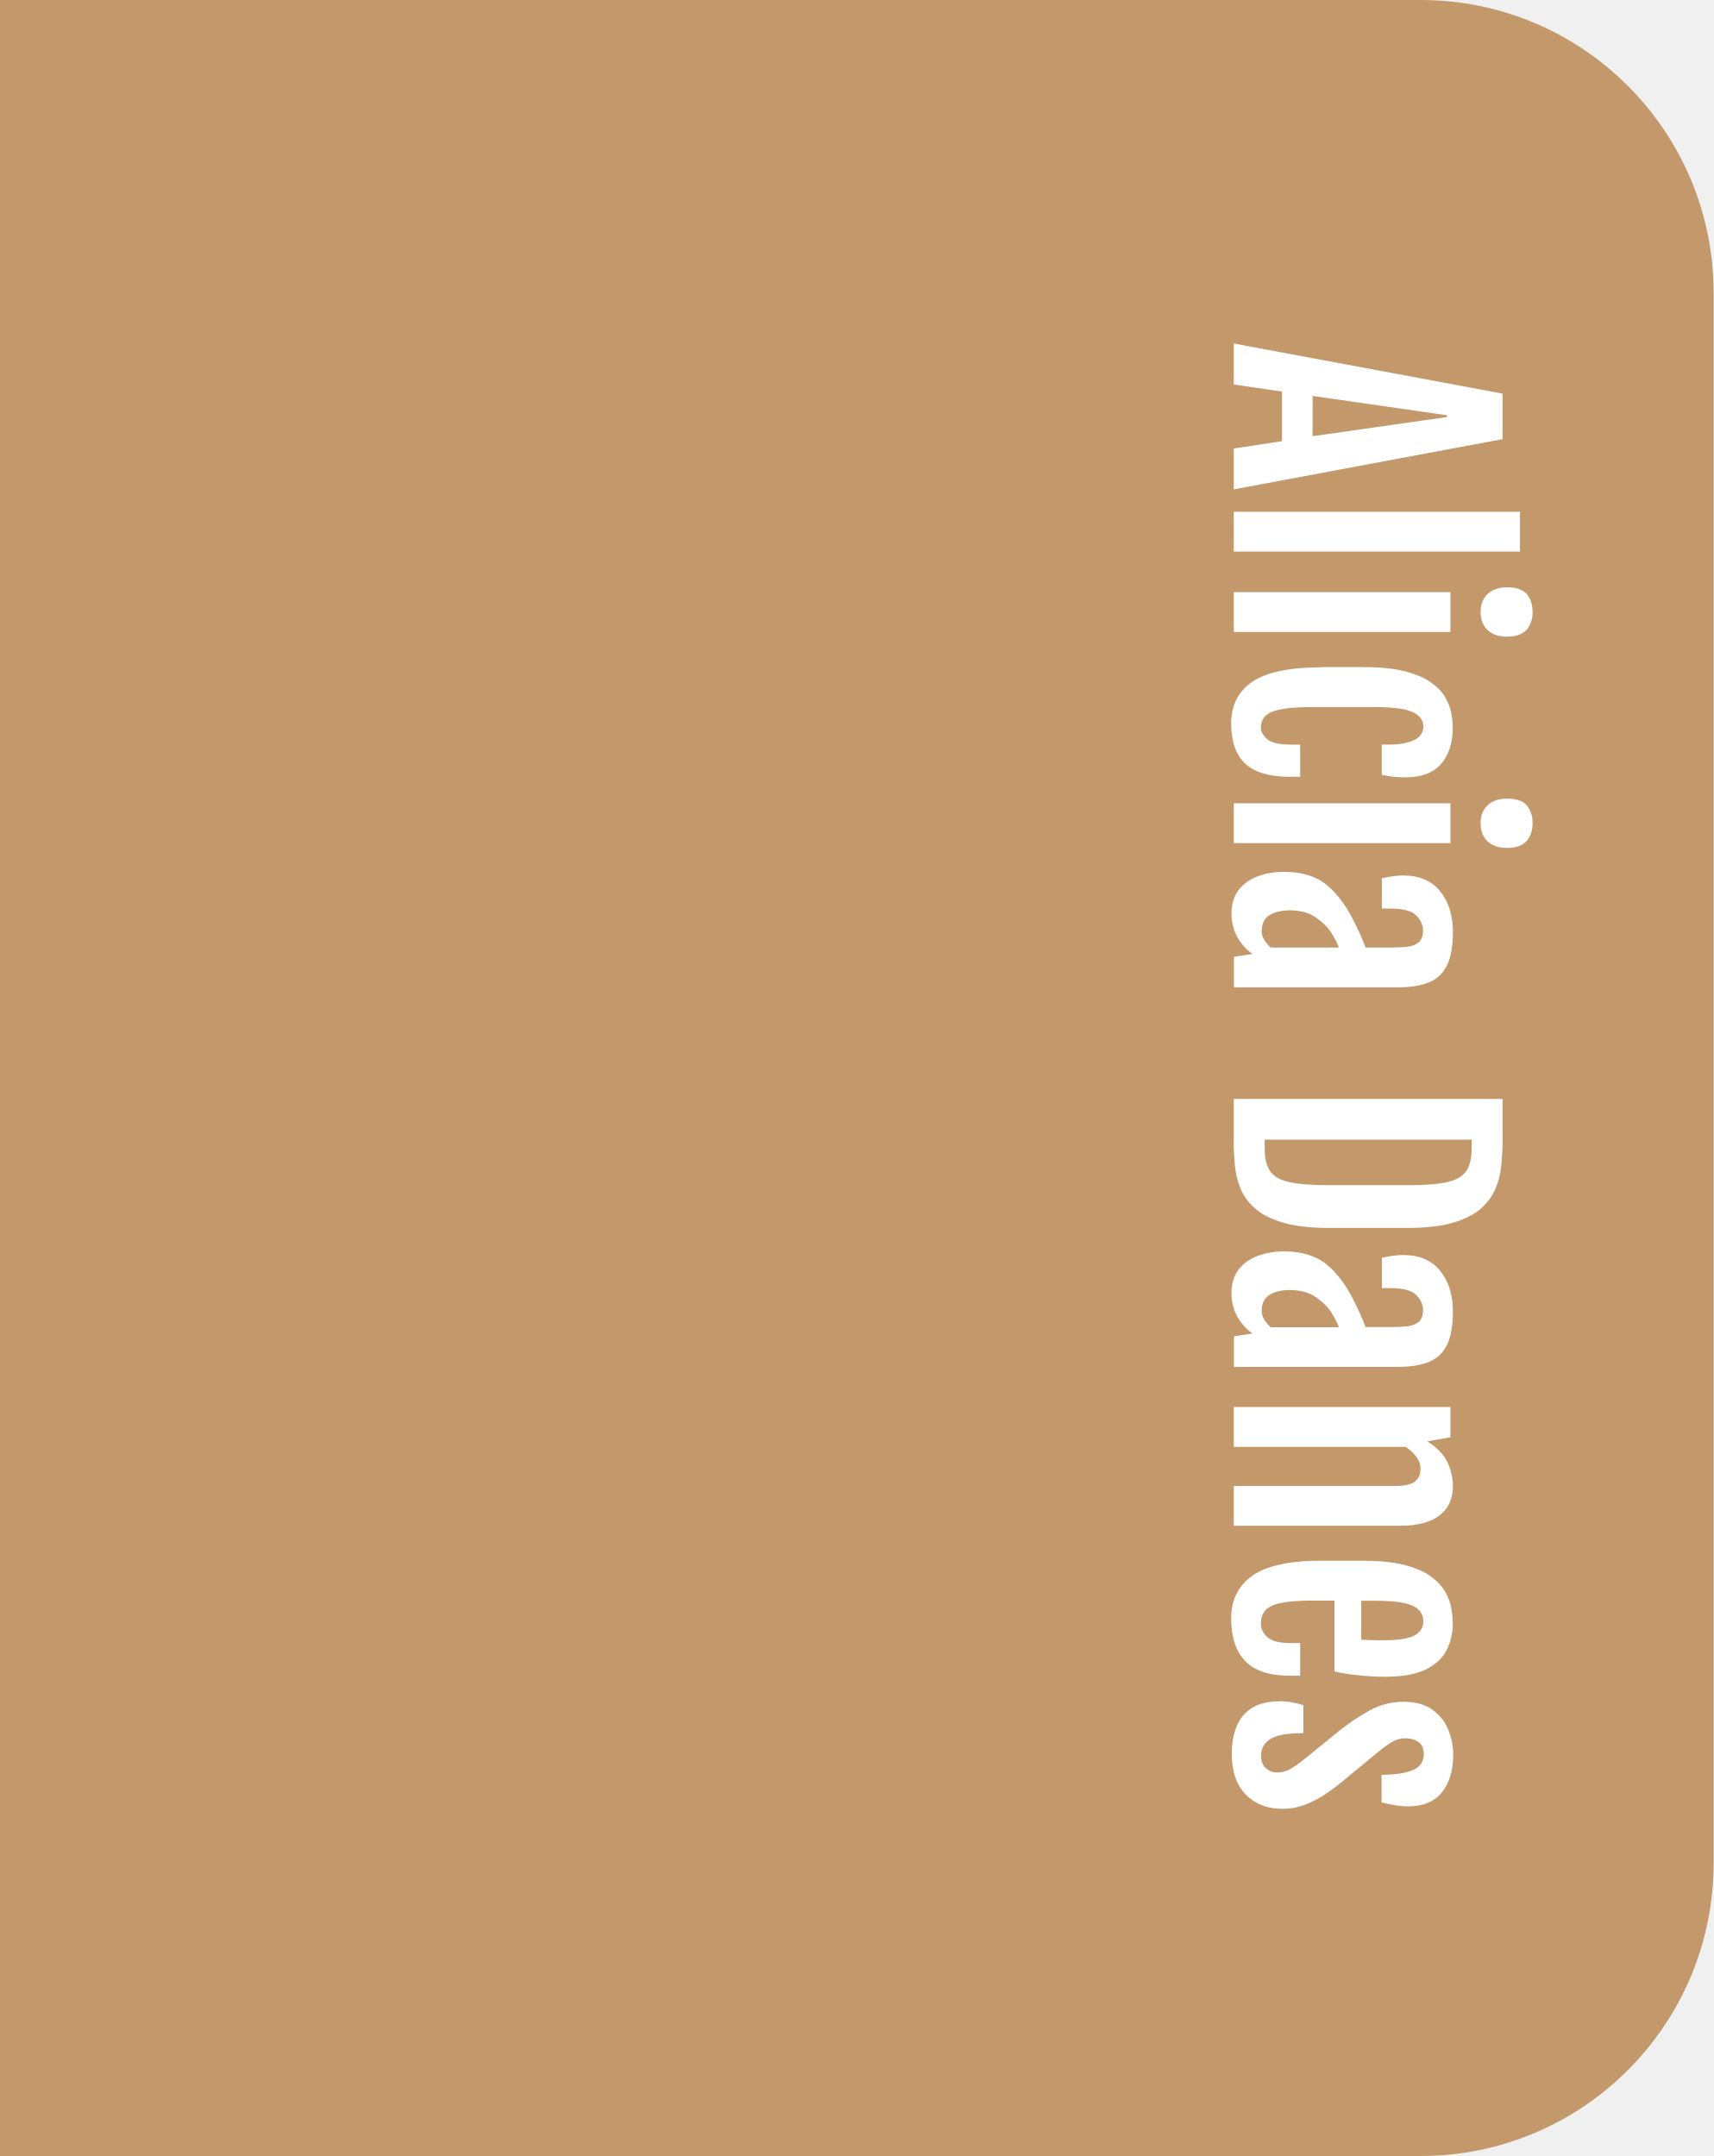
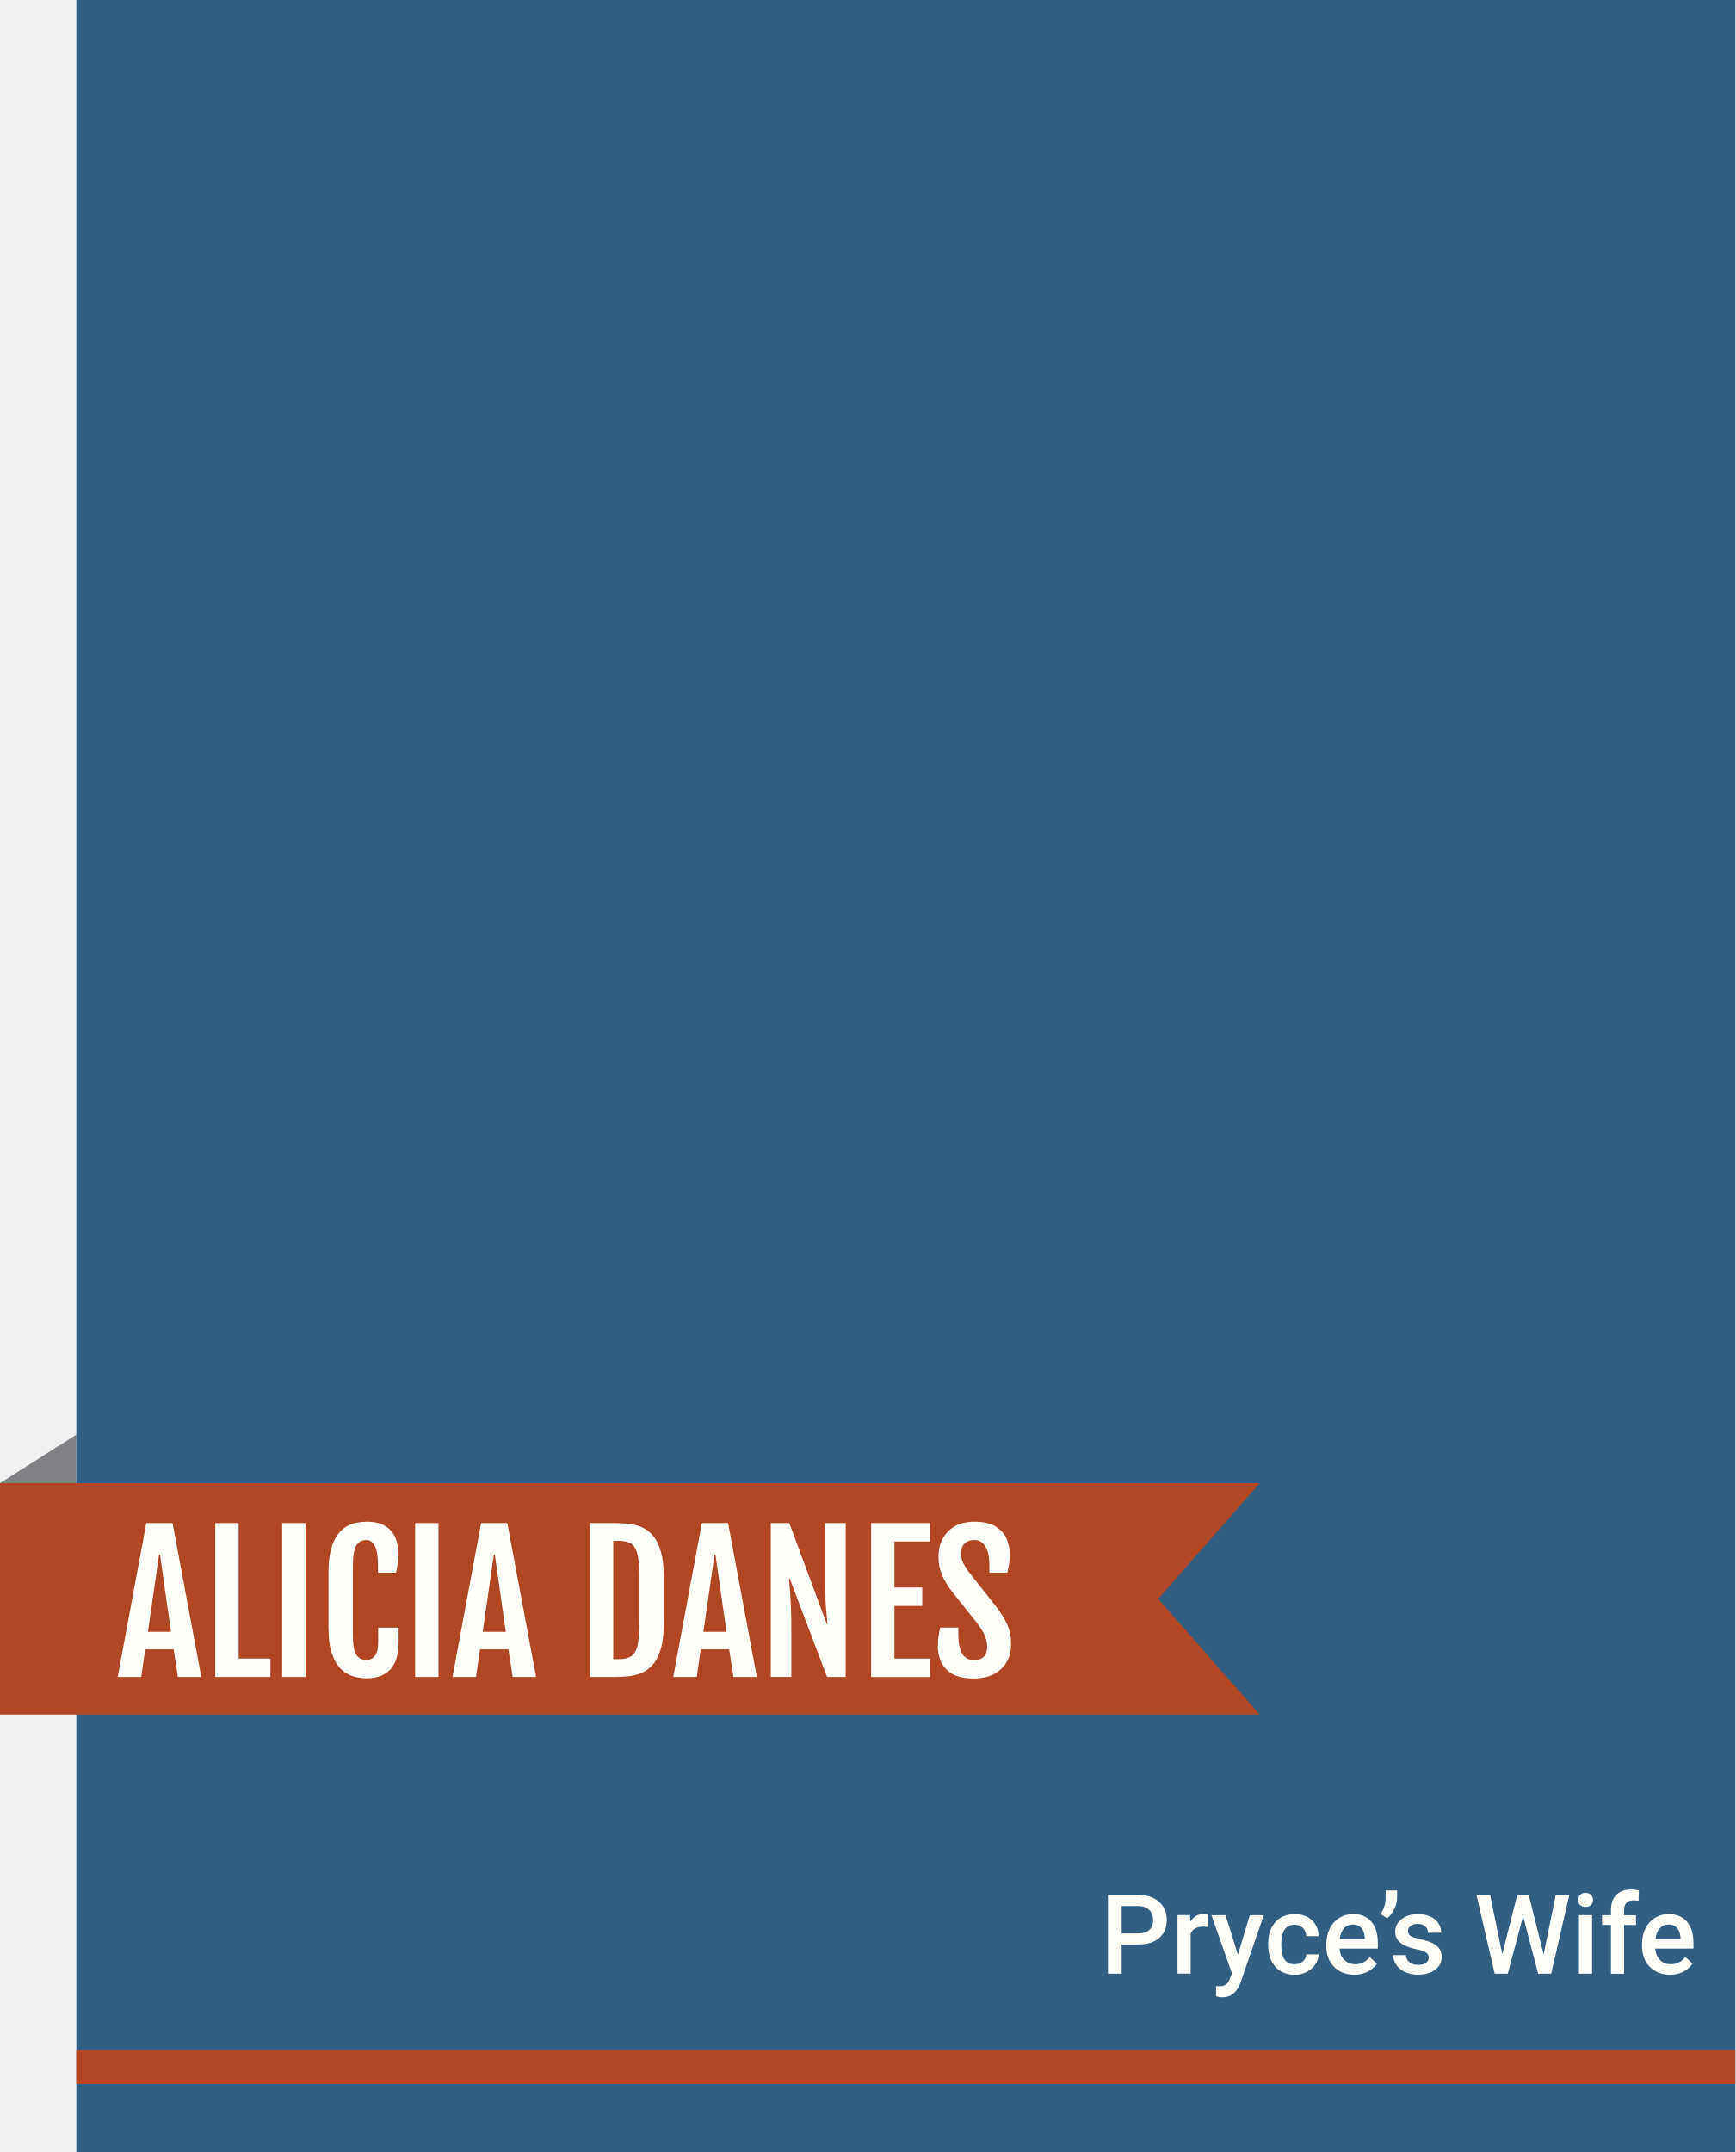
- <svg xmlns="http://www.w3.org/2000/svg" id="OBJECTS" viewBox="0 0 117 147.24">
+ <svg xmlns="http://www.w3.org/2000/svg" id="Layer_1" data-name="Layer 1" viewBox="0 0 280 347.19">
  <defs>
    <style>
      .cls-1 {
-         fill: #c3996b;
+         fill: #808184;
      }

-       .cls-1, .cls-2 {
+       .cls-1, .cls-2, .cls-3, .cls-4 {
        stroke-width: 0px;
      }

      .cls-2 {
-         fill: #fff;
+         fill: #fffffa;
+       }
+ 
+       .cls-3 {
+         fill: #b14625;
+       }
+ 
+       .cls-4 {
+         fill: #325e81;
      }
    </style>
  </defs>
-   <path class="cls-1" d="M0,0h97c11.04,0,20,8.96,20,20v107.24c0,11.04-8.96,20-20,20H0V0h0Z" />
+   <polygon class="cls-1" points="0 239.28 12.32 231.46 12.32 239.28 0 239.28" />
+   <path class="cls-4" d="M107.12,0H12.32v347.19h267.68V0H107.12Z" />
+   <polygon class="cls-3" points="203.26 239.28 0 239.28 0 276.61 203.26 276.61 186.88 257.95 203.26 239.28" />
  <g>
-     <path class="cls-2" d="M102.59,26.85v3.14l-18.35,3.43v-2.79l3.29-.5v-3.39l-3.29-.48v-2.8l18.35,3.42ZM89.62,29.79l9.18-1.31v-.12l-9.18-1.32v2.75Z" />
-     <path class="cls-2" d="M103.78,34.95v2.72h-19.54v-2.72h19.54Z" />
-     <path class="cls-2" d="M99.03,40.44v2.72h-14.79v-2.72h14.79ZM101.09,41.78c0-.5.16-.9.47-1.21.32-.3.76-.46,1.33-.46.64,0,1.09.15,1.35.46.26.3.4.71.4,1.22s-.14.94-.43,1.24c-.29.3-.73.45-1.32.45-.56,0-1-.15-1.32-.45s-.48-.72-.48-1.25Z" />
-     <path class="cls-2" d="M90.3,45.56h2.79c1.13,0,2.07.09,2.81.28.75.19,1.34.44,1.78.75.44.31.77.65.99,1.02.21.37.36.74.42,1.11.07.37.1.7.1,1,0,1-.26,1.82-.79,2.44s-1.35.93-2.46.93c-.34,0-.63-.02-.88-.05s-.49-.08-.72-.13v-2.06h.46c.75,0,1.33-.1,1.75-.31.42-.2.63-.51.63-.91,0-.44-.24-.77-.73-1-.48-.23-1.36-.34-2.64-.34h-4.2c-1.29,0-2.2.1-2.73.31s-.79.57-.79,1.1c0,.27.15.53.43.78.29.25.83.37,1.61.37h.64v2.2h-.68c-1.4,0-2.43-.3-3.07-.9-.64-.6-.96-1.52-.96-2.75s.49-2.2,1.46-2.85,2.56-.98,4.76-.98Z" />
-     <path class="cls-2" d="M99.03,54.86v2.72h-14.79v-2.72h14.79ZM101.09,56.21c0-.5.16-.9.47-1.21.32-.3.76-.46,1.33-.46.64,0,1.09.15,1.35.46.26.3.4.71.4,1.22s-.14.94-.43,1.24c-.29.3-.73.45-1.32.45-.56,0-1-.15-1.32-.45s-.48-.72-.48-1.25Z" />
-     <path class="cls-2" d="M92.46,62.96c.14.27.28.57.42.88.14.31.26.6.35.87h1.79c.37,0,.72-.02,1.04-.05s.58-.13.79-.29c.2-.16.31-.44.31-.82s-.16-.73-.47-1.04c-.32-.31-.9-.46-1.75-.46h-.59v-2.07c.56-.13,1.05-.19,1.46-.19,1.1,0,1.94.36,2.52,1.08.58.72.87,1.65.87,2.77,0,.98-.14,1.75-.41,2.3-.28.55-.69.94-1.25,1.16-.55.22-1.26.33-2.11.33h-11.18v-2.09l1.27-.19c-.42-.29-.76-.67-1.03-1.14s-.41-1.02-.41-1.64.17-1.17.49-1.59c.33-.42.76-.73,1.3-.93.54-.2,1.13-.31,1.77-.31,1.22,0,2.19.29,2.91.87.72.58,1.36,1.43,1.92,2.56ZM86.14,63.56c0,.23.06.44.18.63.12.19.26.37.44.52h4.66c-.06-.14-.12-.28-.2-.44-.08-.16-.18-.34-.31-.55-.24-.38-.59-.73-1.06-1.06-.47-.33-1.06-.49-1.79-.49-.57,0-1.03.11-1.38.33-.36.22-.53.58-.53,1.06Z" />
-     <path class="cls-2" d="M84.24,77.94v-2.89h18.35v2.89c0,.52-.03,1.06-.08,1.61-.05.55-.18,1.08-.39,1.6-.21.51-.54.97-1,1.38-.46.41-1.1.73-1.91.97-.81.24-1.86.36-3.13.36h-5.33c-1.27,0-2.32-.12-3.14-.36-.82-.24-1.46-.56-1.92-.97-.46-.41-.79-.87-1-1.38-.21-.51-.33-1.04-.38-1.6-.05-.55-.08-1.09-.08-1.61ZM100.47,77.83h-14.12v.6c0,.67.12,1.19.37,1.55.24.36.68.61,1.31.75s1.52.21,2.66.21h5.44c1.15,0,2.04-.07,2.67-.21.63-.14,1.06-.39,1.31-.75.24-.36.37-.88.37-1.55v-.6Z" />
-     <path class="cls-2" d="M92.46,88.88c.14.27.28.57.42.88.14.31.26.6.35.87h1.79c.37,0,.72-.02,1.04-.05s.58-.13.79-.29c.2-.16.31-.44.31-.82s-.16-.73-.47-1.04c-.32-.31-.9-.46-1.75-.46h-.59v-2.07c.56-.13,1.05-.19,1.46-.19,1.1,0,1.94.36,2.52,1.08.58.72.87,1.65.87,2.77,0,.98-.14,1.75-.41,2.3-.28.55-.69.94-1.25,1.16-.55.22-1.26.33-2.11.33h-11.18v-2.09l1.27-.19c-.42-.29-.76-.67-1.03-1.14s-.41-1.02-.41-1.64.17-1.17.49-1.59c.33-.42.76-.73,1.3-.93.54-.2,1.13-.31,1.77-.31,1.22,0,2.19.29,2.91.87.72.58,1.36,1.43,1.92,2.56ZM86.14,89.49c0,.23.06.44.18.63.12.19.26.37.44.52h4.66c-.06-.14-.12-.28-.2-.44-.08-.16-.18-.34-.31-.55-.24-.38-.59-.73-1.06-1.06-.47-.33-1.06-.49-1.79-.49-.57,0-1.03.11-1.38.33-.36.22-.53.58-.53,1.06Z" />
-     <path class="cls-2" d="M99.03,96.09v2.07l-1.58.27h-.01c.68.42,1.14.9,1.39,1.44.25.54.37,1.08.37,1.62,0,.86-.3,1.53-.91,2s-1.51.71-2.72.71h-11.33v-2.72h11.01c.65,0,1.1-.1,1.36-.3.25-.2.38-.49.38-.88,0-.27-.09-.54-.27-.79s-.43-.49-.74-.7h-11.74v-2.72h14.79Z" />
-     <path class="cls-2" d="M90.3,106.59h2.79c1.13,0,2.07.1,2.81.29s1.34.45,1.78.77c.44.32.77.67.99,1.05.21.38.36.76.42,1.14.07.38.1.73.1,1.04,0,.65-.14,1.25-.41,1.8-.28.55-.75.99-1.42,1.33-.67.33-1.6.5-2.79.5-.59,0-1.2-.03-1.82-.1-.62-.06-1.17-.15-1.64-.26v-4.84h-1.5c-1.29,0-2.2.11-2.73.33-.53.22-.79.64-.79,1.25,0,.34.15.64.43.91.29.27.83.41,1.61.41h.64v2.23h-.68c-1.4,0-2.43-.33-3.07-1-.64-.67-.96-1.64-.96-2.91s.49-2.25,1.46-2.93c.97-.68,2.56-1.02,4.76-1.02ZM92.95,111.98c.16.01.4.02.71.03.32,0,.58.01.77.01.98,0,1.68-.1,2.11-.31.42-.21.64-.54.64-.99,0-.48-.24-.83-.73-1.06-.48-.23-1.36-.34-2.64-.34h-.87v2.66Z" />
-     <path class="cls-2" d="M87.34,116.18c.32,0,.63.03.93.09.3.06.54.12.72.18v1.91c-1.07,0-1.82.13-2.25.4-.43.27-.64.65-.64,1.15,0,.36.11.64.33.84.22.2.48.3.78.3s.62-.08.91-.25c.29-.17.62-.4.97-.69l2.34-1.9c.65-.52,1.33-.98,2.05-1.38.71-.4,1.5-.61,2.36-.61.77,0,1.4.17,1.9.5.5.34.87.78,1.11,1.33.24.55.37,1.15.37,1.79,0,1.07-.26,1.92-.77,2.56-.51.64-1.28.96-2.3.96-.34,0-.67-.03-.99-.09-.33-.06-.6-.12-.83-.18v-1.88c.97-.01,1.7-.13,2.17-.34s.71-.57.71-1.06c0-.42-.13-.7-.39-.86-.26-.16-.54-.24-.86-.24-.34,0-.65.09-.93.26-.28.17-.59.39-.93.67l-2.6,2.15c-.26.21-.59.45-.98.72-.4.27-.85.51-1.34.71-.5.2-1.04.31-1.62.31-1.04,0-1.87-.33-2.51-.98-.63-.65-.95-1.58-.95-2.79,0-.66.1-1.26.31-1.8.21-.54.54-.98,1.02-1.29.48-.32,1.12-.48,1.93-.48Z" />
+     <path class="cls-2" d="M23.6,245.72h4.24l4.64,24.83h-3.78l-.68-4.45h-4.59l-.65,4.45h-3.79l4.62-24.83ZM27.59,263.27l-1.77-12.43h-.16l-1.79,12.43h3.72Z" />
+     <path class="cls-2" d="M34.74,245.72h3.77v21.86h5.13v2.97h-8.9v-24.83Z" />
+     <path class="cls-2" d="M45.53,245.72h3.77v24.83h-3.77v-24.83Z" />
+     <path class="cls-2" d="M59.18,270.77c-.6,0-1.26-.09-1.97-.26-.71-.17-1.39-.54-2.03-1.09-.64-.55-1.16-1.38-1.57-2.49s-.61-2.6-.61-4.46v-8.8c0-1.49.14-2.74.41-3.73.28-.99.64-1.79,1.09-2.38.45-.6.95-1.04,1.5-1.34.55-.3,1.1-.49,1.64-.58.55-.09,1.05-.14,1.52-.14,1.28,0,2.29.24,3.04.71.75.47,1.28,1.11,1.61,1.91.32.8.49,1.68.49,2.64,0,.53-.04,1.02-.12,1.48-.08.45-.18.95-.28,1.49h-2.91v-1.19c0-2.72-.64-4.08-1.92-4.08-.69,0-1.21.3-1.58.89s-.55,1.69-.55,3.28v11.19c0,1.54.18,2.59.55,3.15.36.56.93.84,1.69.84.53,0,.97-.23,1.32-.68.35-.45.52-1.17.52-2.17v-2.36h3.3v2.3c0,1.99-.44,3.46-1.32,4.42-.88.96-2.16,1.44-3.82,1.44Z" />
+     <path class="cls-2" d="M66.98,245.72h3.77v24.83h-3.77v-24.83Z" />
+     <path class="cls-2" d="M77.62,245.72h4.24l4.64,24.83h-3.78l-.68-4.45h-4.59l-.65,4.45h-3.79l4.62-24.83ZM81.61,263.27l-1.77-12.43h-.16l-1.79,12.43h3.72Z" />
+     <path class="cls-2" d="M99.1,270.55h-3.91v-24.83h3.91c.71,0,1.43.03,2.18.1.75.07,1.47.24,2.16.52.69.28,1.32.73,1.87,1.36s.99,1.49,1.32,2.59c.32,1.1.49,2.51.49,4.24v7.21c0,1.73-.16,3.14-.49,4.24-.32,1.11-.76,1.97-1.32,2.6-.55.62-1.18,1.08-1.87,1.35-.69.28-1.41.45-2.16.52-.75.07-1.47.1-2.18.1ZM98.95,248.58v19.1h.81c.91,0,1.61-.16,2.1-.49.49-.33.83-.92,1.02-1.77.19-.85.28-2.05.28-3.61v-7.36c0-1.56-.09-2.76-.28-3.61-.19-.85-.53-1.44-1.02-1.77-.49-.33-1.19-.49-2.1-.49h-.81Z" />
+     <path class="cls-2" d="M113.24,245.72h4.24l4.64,24.83h-3.78l-.68-4.45h-4.59l-.65,4.45h-3.79l4.62-24.83ZM117.22,263.27l-1.77-12.43h-.16l-1.79,12.43h3.72Z" />
+     <path class="cls-2" d="M124.38,245.72h2.98l6.06,16.33h.09c-.04-.51-.09-1.09-.15-1.72-.06-.64-.12-1.4-.17-2.29-.05-.89-.07-1.98-.07-3.26v-9.06h3.34v24.83h-3.01l-6.03-15.89h-.12c.05.58.1,1.22.16,1.9.06.69.11,1.56.16,2.6.05,1.05.07,2.41.07,4.08v7.3h-3.31v-24.83Z" />
+     <path class="cls-2" d="M140.56,245.72h9.49v2.97h-5.73v7.43h4.49v2.97h-4.49v8.5h5.73v2.97h-9.49v-24.83Z" />
+     <path class="cls-2" d="M151.34,265.52c0-.53.03-1.03.09-1.48.06-.46.16-.94.28-1.45h2.92v1.1c0,1.34.2,2.36.61,3.07.41.71,1.03,1.07,1.87,1.07,1.45,0,2.18-.71,2.18-2.14,0-.55-.12-1.13-.36-1.74s-.7-1.36-1.39-2.24l-3.93-4.93c-.69-.89-1.22-1.78-1.61-2.67-.38-.89-.57-1.88-.57-2.98,0-1.65.51-3,1.53-4.05,1.02-1.05,2.44-1.58,4.25-1.58,1.46,0,2.61.26,3.45.79s1.42,1.19,1.77,2c.34.8.52,1.63.52,2.47,0,.53-.04,1.02-.12,1.48-.08.45-.18.95-.28,1.49h-2.91v-1.19c0-1.31-.21-2.32-.63-3.02s-1.01-1.06-1.79-1.06c-.71,0-1.24.2-1.61.59s-.55.92-.55,1.58c0,.56.12,1.07.35,1.53s.53.93.89,1.42l4.38,5.55c.8,1.04,1.42,2.02,1.84,2.96s.63,1.97.63,3.12c0,1.72-.55,3.07-1.64,4.08-1.09,1-2.55,1.5-4.38,1.5-1.49,0-2.66-.25-3.51-.76-.85-.51-1.44-1.17-1.79-1.97-.34-.8-.52-1.65-.52-2.53Z" />
+   </g>
+   <rect class="cls-3" x="12.32" y="330.73" width="267.68" height="5.49" />
+   <g>
+     <path class="cls-2" d="M180.99,313.71v4.71h-2.21v-12.7h4.86c1.42,0,2.55.37,3.38,1.11.83.74,1.25,1.72,1.25,2.93s-.41,2.21-1.23,2.91c-.82.69-1.96,1.04-3.43,1.04h-2.63ZM180.99,311.93h2.65c.78,0,1.38-.18,1.8-.55.41-.37.62-.9.62-1.6s-.21-1.23-.63-1.64c-.42-.41-.99-.62-1.73-.63h-2.71v4.43Z" />
+     <path class="cls-2" d="M194.94,310.91c-.28-.05-.57-.07-.86-.07-.97,0-1.63.37-1.96,1.12v6.45h-2.12v-9.44h2.02l.05,1.06c.51-.82,1.22-1.23,2.13-1.23.3,0,.55.04.75.12v1.99Z" />
+     <path class="cls-2" d="M199.74,315.38l1.92-6.4h2.26l-3.75,10.87c-.58,1.59-1.55,2.38-2.93,2.38-.31,0-.65-.05-1.02-.16v-1.65l.4.03c.54,0,.94-.1,1.21-.29.27-.19.48-.52.64-.98l.31-.81-3.31-9.39h2.28l2,6.4Z" />
+     <path class="cls-2" d="M208.9,316.9c.53,0,.97-.15,1.32-.46s.54-.69.56-1.14h2c-.02.59-.21,1.14-.55,1.64-.34.51-.81.91-1.4,1.21s-1.22.45-1.9.45c-1.32,0-2.37-.43-3.14-1.28-.77-.86-1.16-2.04-1.16-3.54v-.22c0-1.44.38-2.59,1.15-3.45.77-.86,1.81-1.3,3.14-1.3,1.12,0,2.04.33,2.74.98.71.65,1.08,1.51,1.11,2.58h-2c-.02-.54-.21-.99-.55-1.33s-.79-.52-1.32-.52c-.69,0-1.22.25-1.59.75-.37.5-.56,1.25-.57,2.26v.34c0,1.02.18,1.79.55,2.29.37.5.9.75,1.6.75Z" />
+     <path class="cls-2" d="M218.53,318.59c-1.34,0-2.43-.42-3.27-1.27-.83-.85-1.25-1.97-1.25-3.38v-.26c0-.94.18-1.78.55-2.53.36-.74.87-1.32,1.53-1.73s1.39-.62,2.2-.62c1.29,0,2.28.41,2.98,1.23.7.82,1.05,1.98,1.05,3.48v.86h-6.17c.06.78.32,1.4.78,1.85.46.45,1.03.68,1.72.68.97,0,1.76-.39,2.37-1.18l1.14,1.09c-.38.56-.88,1-1.51,1.31-.63.31-1.34.47-2.12.47ZM218.27,310.5c-.58,0-1.05.2-1.41.61-.36.41-.59.97-.68,1.7h4.04v-.16c-.05-.71-.24-1.25-.57-1.61-.33-.36-.79-.55-1.38-.55Z" />
+     <path class="cls-2" d="M223.84,309.48l-1.08-.67c.52-.76.79-1.57.81-2.42v-1.38h1.86v1.2c0,.6-.15,1.2-.46,1.81-.31.61-.68,1.09-1.13,1.45Z" />
+     <path class="cls-2" d="M230.54,315.85c0-.38-.16-.67-.47-.86-.31-.2-.83-.37-1.55-.52-.72-.15-1.32-.34-1.81-.58-1.06-.51-1.59-1.25-1.59-2.22,0-.81.34-1.49,1.03-2.04.69-.55,1.56-.82,2.62-.82,1.13,0,2.04.28,2.73.84.69.56,1.04,1.28,1.04,2.17h-2.12c0-.41-.15-.75-.45-1.02-.3-.27-.7-.41-1.2-.41-.47,0-.85.11-1.14.32s-.44.5-.44.86c0,.33.14.58.41.76.27.18.83.36,1.66.55.83.18,1.48.4,1.96.65s.83.56,1.06.91.34.78.34,1.29c0,.85-.35,1.54-1.06,2.06-.7.53-1.63.79-2.77.79-.77,0-1.46-.14-2.07-.42-.6-.28-1.08-.66-1.41-1.15-.34-.49-.51-1.01-.51-1.58h2.06c.03.5.22.89.57,1.16.35.27.81.41,1.39.41s.98-.11,1.27-.32c.29-.21.44-.49.44-.83Z" />
+     <path class="cls-2" d="M249.08,315.28l1.95-9.56h2.19l-2.93,12.7h-2.11l-2.42-9.27-2.47,9.27h-2.12l-2.93-12.7h2.19l1.97,9.54,2.42-9.54h1.85l2.4,9.56Z" />
+     <path class="cls-2" d="M254.64,306.53c0-.33.1-.6.31-.81.21-.22.5-.32.89-.32s.68.11.89.32c.21.22.31.49.31.81s-.1.59-.31.8c-.21.21-.51.32-.89.32s-.68-.11-.89-.32c-.21-.21-.31-.48-.31-.8ZM256.89,318.42h-2.12v-9.44h2.12v9.44Z" />
+     <path class="cls-2" d="M259.94,318.42v-7.87h-1.44v-1.57h1.44v-.86c0-1.05.29-1.85.87-2.42s1.4-.86,2.44-.86c.37,0,.77.05,1.19.16l-.05,1.66c-.23-.05-.5-.07-.81-.07-1.01,0-1.52.52-1.52,1.56v.84h1.92v1.57h-1.92v7.87h-2.12Z" />
+     <path class="cls-2" d="M269.47,318.59c-1.34,0-2.43-.42-3.27-1.27-.83-.85-1.25-1.97-1.25-3.38v-.26c0-.94.18-1.78.54-2.53.36-.74.87-1.32,1.53-1.73s1.39-.62,2.2-.62c1.29,0,2.28.41,2.98,1.23.7.82,1.05,1.98,1.05,3.48v.86h-6.17c.06.78.32,1.4.78,1.85.46.45,1.03.68,1.72.68.97,0,1.76-.39,2.37-1.18l1.14,1.09c-.38.56-.88,1-1.51,1.31-.63.31-1.34.47-2.12.47ZM269.22,310.5c-.58,0-1.05.2-1.41.61s-.59.97-.68,1.7h4.04v-.16c-.05-.71-.24-1.25-.57-1.61-.33-.36-.79-.55-1.38-.55Z" />
  </g>
</svg>
